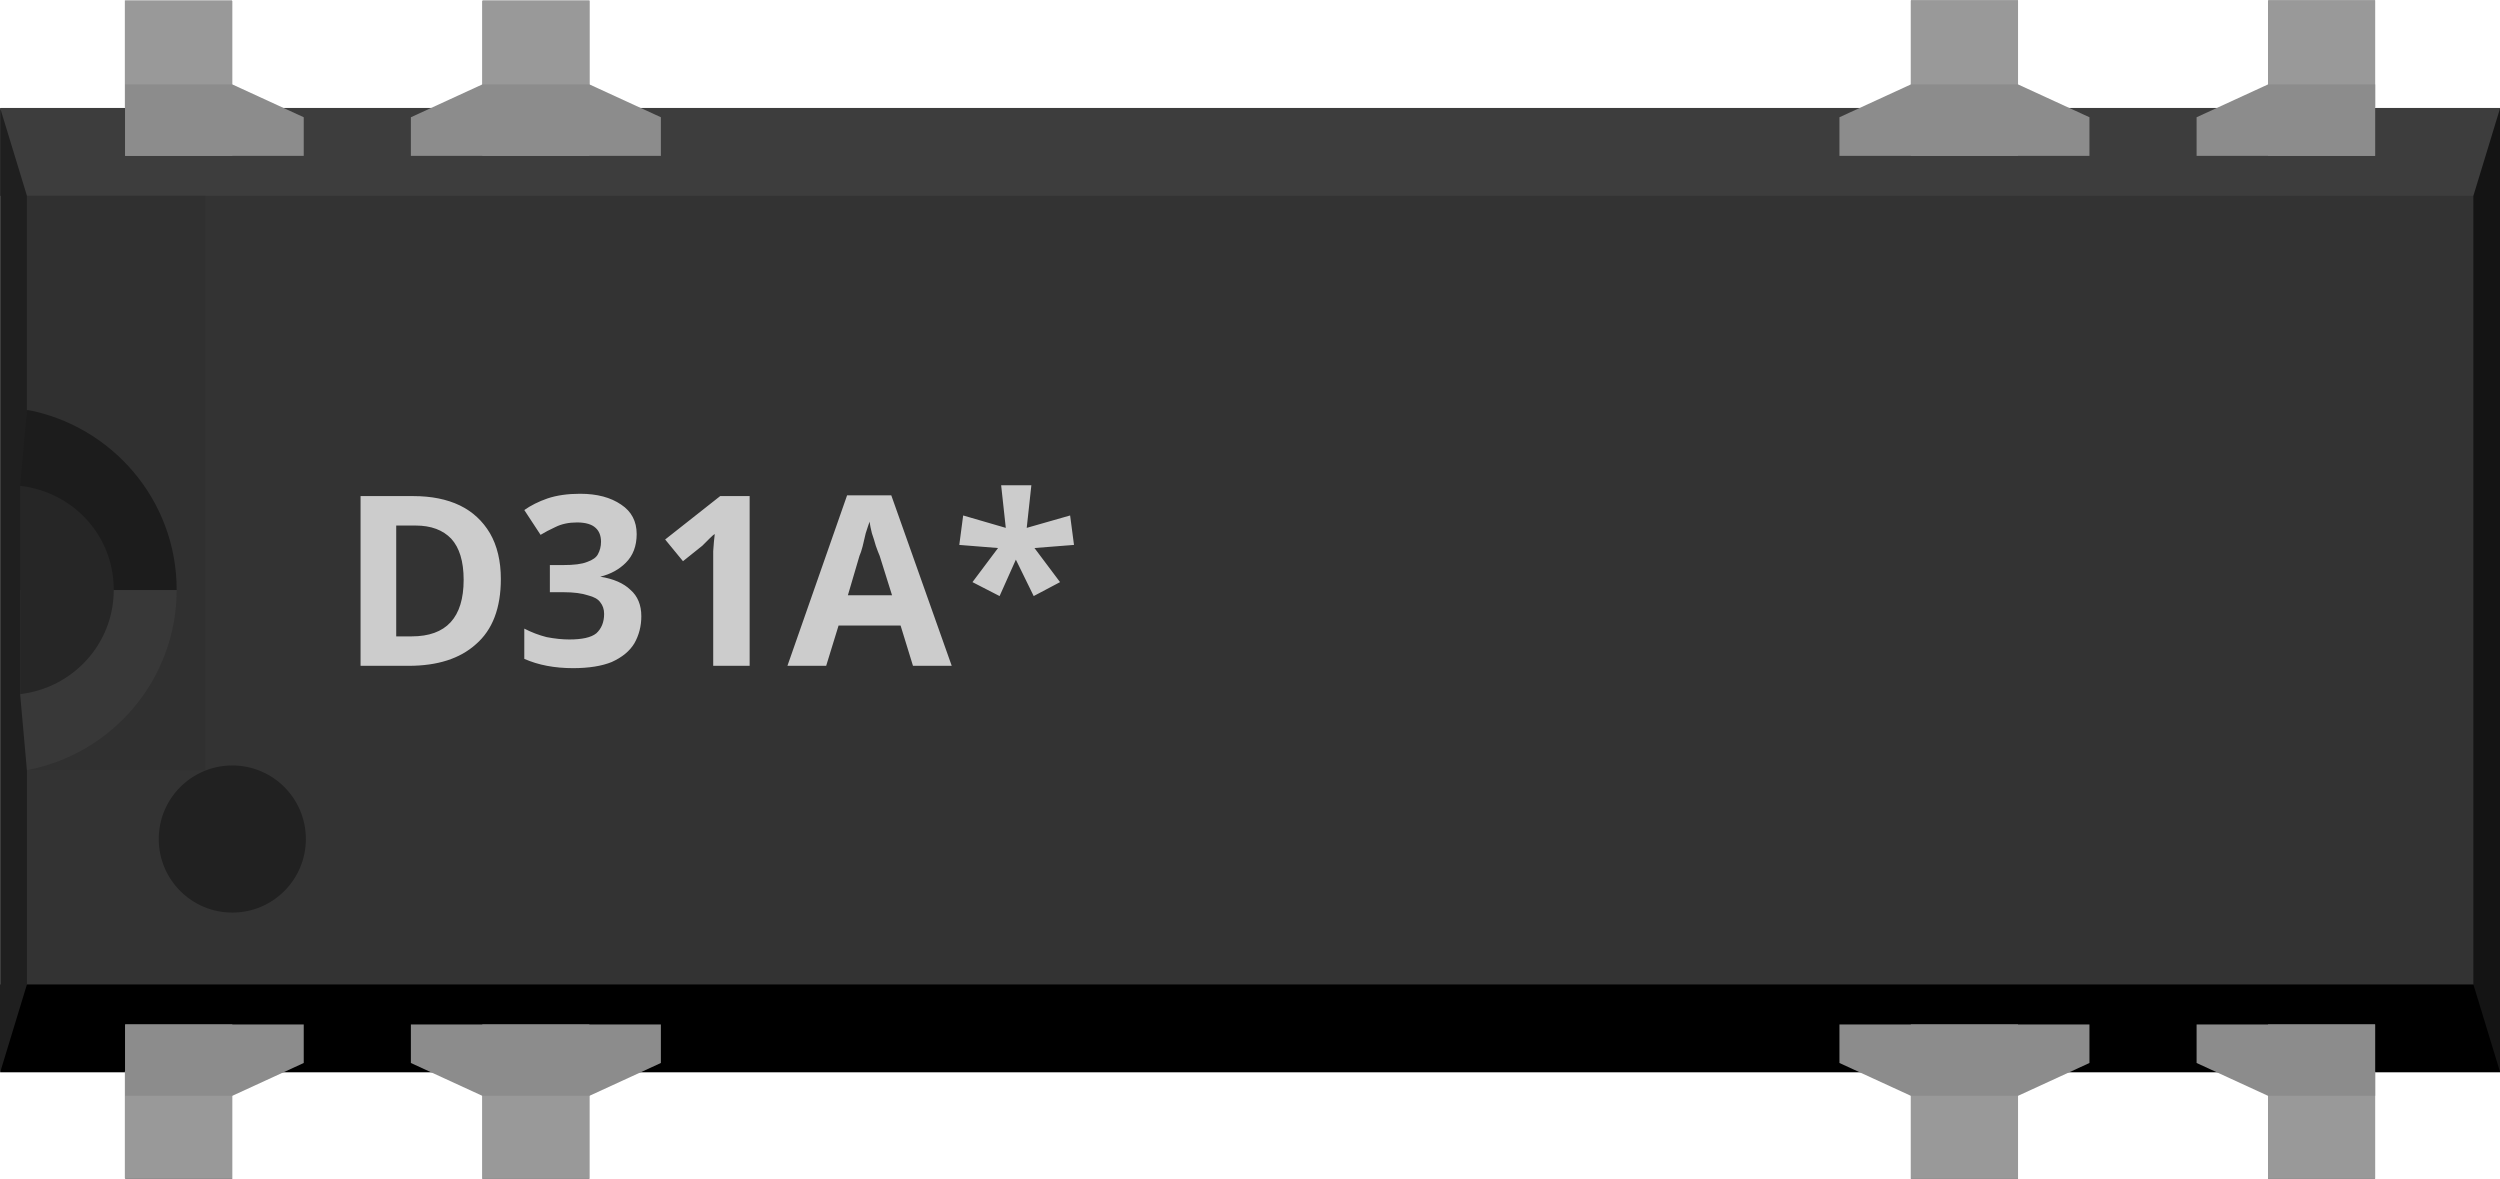
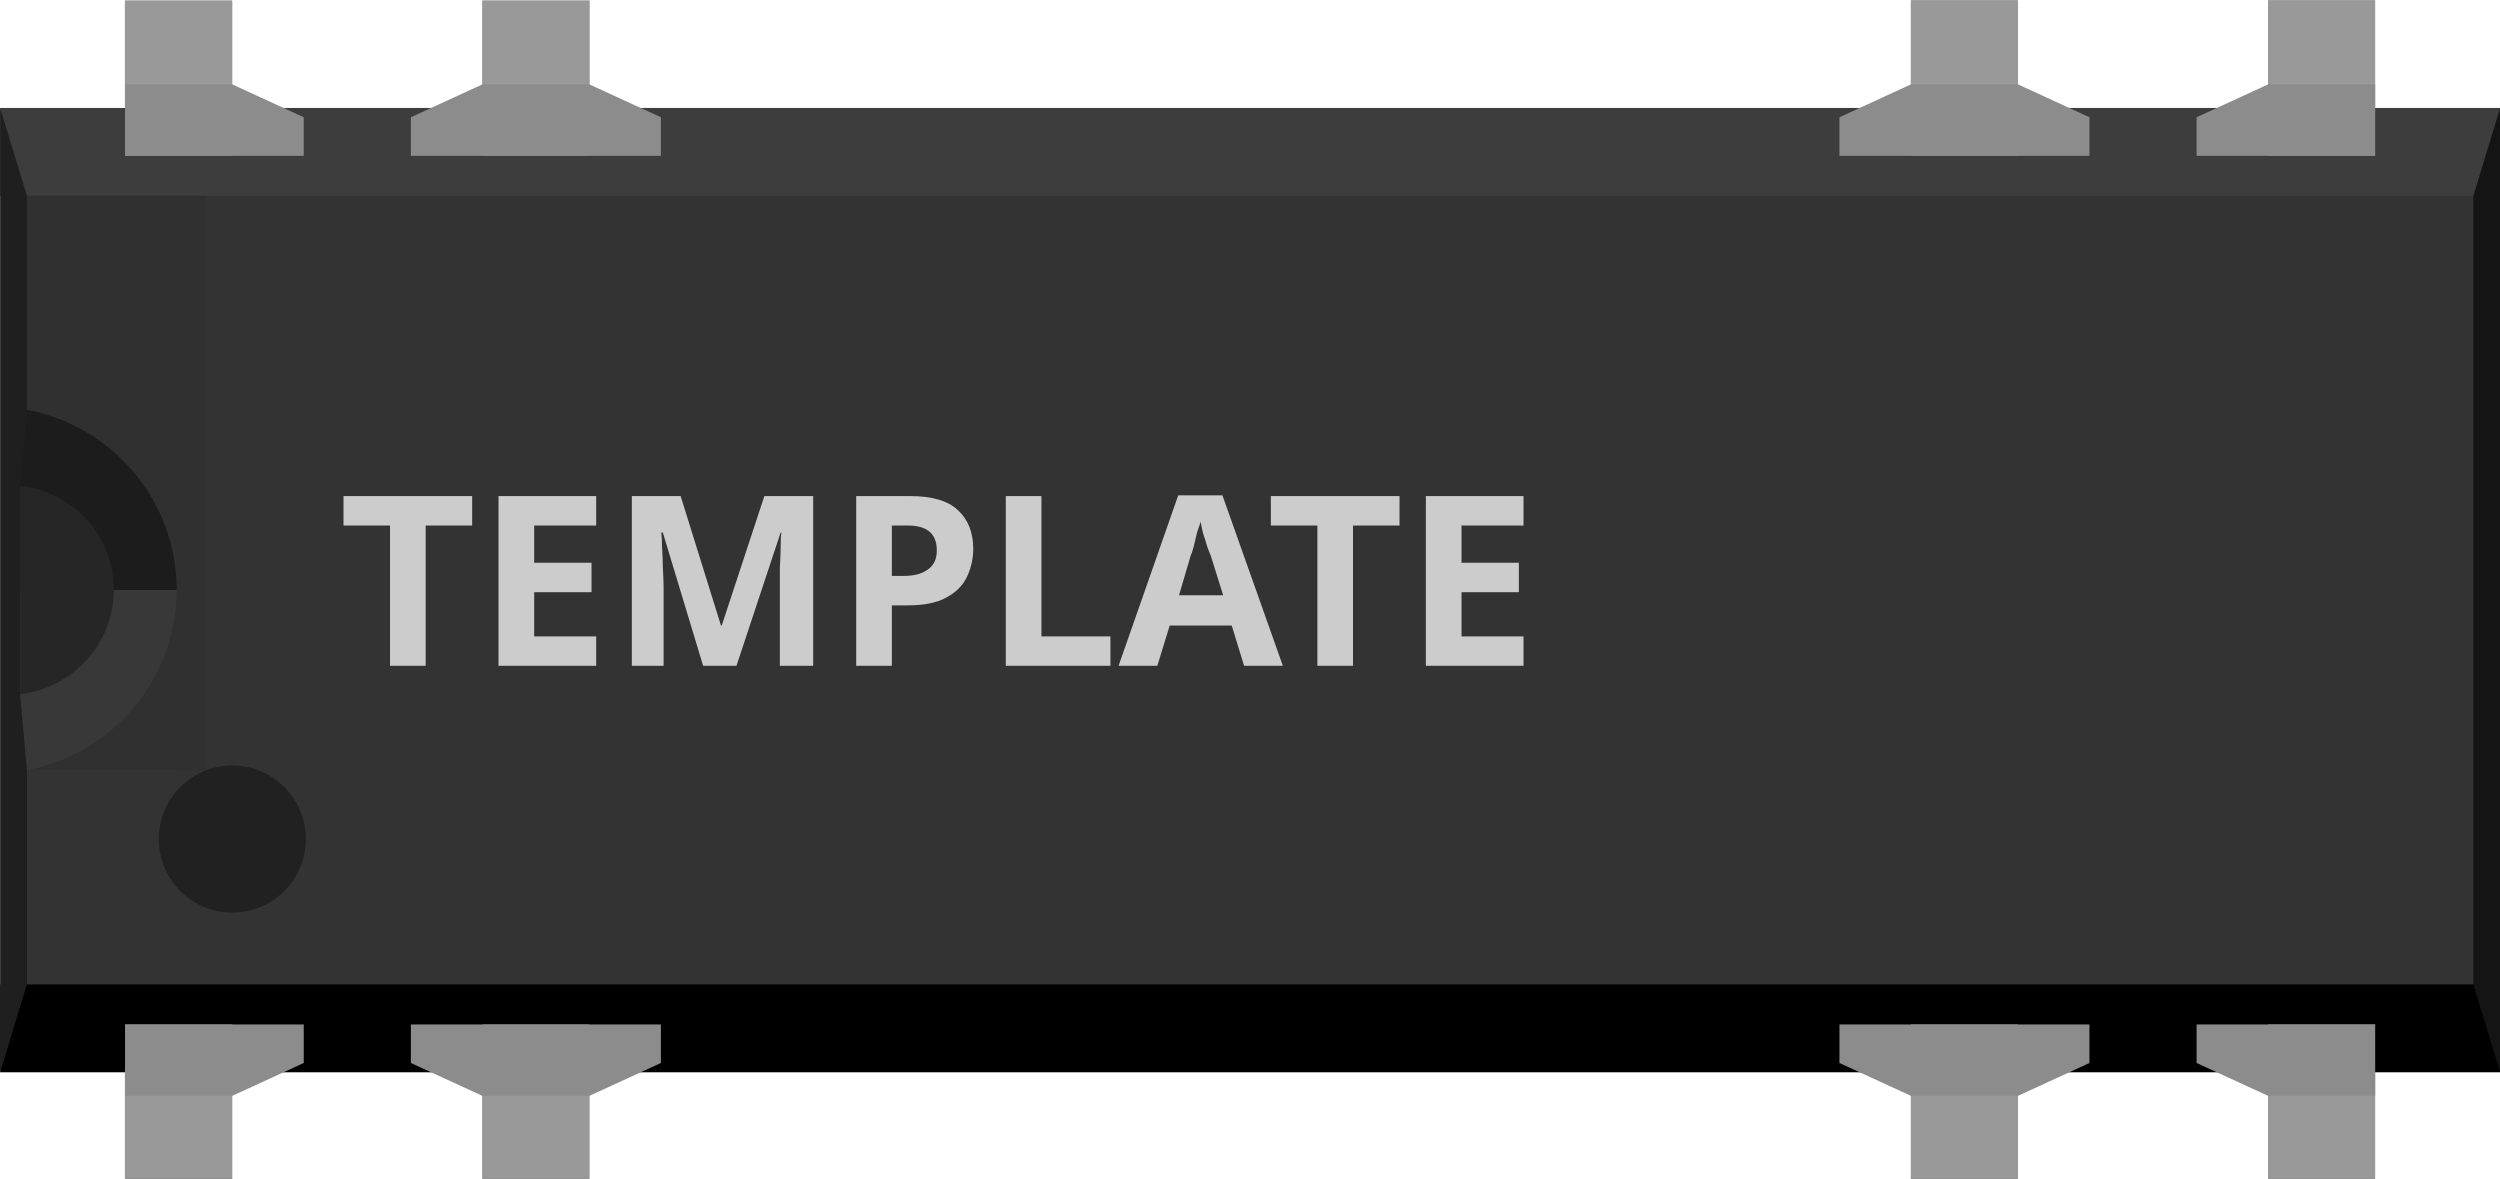
- <svg xmlns="http://www.w3.org/2000/svg" width="63" version="1.1" height="29.7" id="svg10944">
+ <svg xmlns="http://www.w3.org/2000/svg" version="1.1" width="63" height="29.7">
  <g id="breadboard">
-     <defs id="defs10946" />
    <g id="layer1" transform="translate(0,-1022.662)">
      <rect width="61.298" x="0.874" y="1026.237" height="22.559" style="fill:#333333;fill-opacity:1;stroke:#333333;stroke-width:1.708;stroke-linecap:square;stroke-miterlimit:4;stroke-opacity:1;stroke-dasharray:10.247, 1.708;stroke-dashoffset:0" id="rect10960" />
      <rect width="63" x="0.004" y="1025.383" height="2.214" style="fill:#3d3d3d" id="top" />
      <rect width="63" x="0.004" y="1047.47" height="2.214" id="bottom" />
      <polygon points="49.86,3.931 49.86,19.829 50.4,21.601 50.4,2.16 " style="fill:#141414" id="right" transform="matrix(1.25,0,0,1.25,0.00413261,1022.683)" />
      <polygon points="0.54,3.931 0.54,19.829 0,21.601 0,2.16 " style="fill:#1f1f1f" id="left" transform="matrix(1.25,0,0,1.25,0.00413261,1022.683)" />
      <polygon points="0.403,9.777 0.403,11.88 3.6,11.88 3.6,8.28 0.54,8.251 " style="fill:#1c1c1c" id="left-upper-rect" transform="matrix(1.25,0,0,1.25,0.00413261,1022.683)" />
      <polygon points="3.6,11.88 0.403,11.88 0.403,13.981 0.54,15.517 3.6,15.517 " style="fill:#383838" id="left-lower-rect" transform="matrix(1.25,0,0,1.25,0.00413261,1022.683)" />
      <path style="fill:#262626" id="slot" d="m 0.508,1034.905 v 5.249 c 1.324,-0.154 2.359,-1.261 2.359,-2.63 0,-1.369 -1.026,-2.465 -2.359,-2.619 z" />
      <path style="fill:#303030" id="cover" d="m 0.679,1027.597 v 5.391 c 2.143,0.405 3.773,2.276 3.773,4.536 0,2.26 -1.623,4.14 -3.773,4.545 v 0.01 H 5.179 v -14.483 H 0.679 z" />
      <circle cx="4.68" cy="16.898" style="fill:#212121" id="circle13" r="1.483" transform="matrix(1.25,0,0,1.25,0.00413261,1022.683)" />
      <g style="fill:#cccccc" enable-background="new    " id="g3170" transform="matrix(1.25,0,0,1.25,0.00413261,1022.683)">
        <g style="font-size:4.8px;font-style:normal;font-variant:normal;font-weight:bold;font-stretch:normal;line-height:125%;letter-spacing:0px;word-spacing:0px;fill:#cccccc;fill-opacity:1;stroke:none;font-family:OCRA;-inkscape-font-specification:OCRA Bold" id="text3309" xml:space="preserve">
-           <text x="6.83" y="13.407" style="fill:#cccccc" id="tspan3311">D31A*</text>
+           <text x="6.83" y="13.407" style="fill:#cccccc" id="tspan3311">TEMPLATE</text>
        </g>
      </g>
      <rect width="2.7" x="3.154" y="1048.478" height="3.905" style="fill:#8c8c8c" id="rect4667" />
      <rect width="2.7" x="3.146" y="1049.657" height="2.699" style="fill:#999999" />
      <polygon points="4.68,22.075 6.12,21.413 6.12,20.636 2.52,20.636 2.52,22.075 " style="fill:#8c8c8c" id="polygon18" transform="matrix(1.25,0,0,1.25,0.00413261,1022.683)" />
      <rect width="2.7" x="3.154" y="1022.683" height="3.906" style="fill:#8c8c8c" id="rect4671" />
      <rect width="2.7" x="3.146" y="1022.672" height="2.7" style="fill:#999999" />
      <polygon points="4.68,1.685 2.52,1.685 2.52,3.125 6.12,3.125 6.12,2.347 " style="fill:#8c8c8c" id="polygon22" transform="matrix(1.25,0,0,1.25,0.00413261,1022.683)" />
      <rect width="2.697" x="57.154" y="1048.478" height="3.905" style="fill:#8c8c8c" id="rect4675" />
      <rect width="2.697" x="57.157" y="1049.665" height="2.699" style="fill:#999999" />
      <polygon points="45.72,22.075 47.88,22.075 47.88,20.636 44.28,20.636 44.28,21.413 " style="fill:#8c8c8c" id="polygon26" transform="matrix(1.25,0,0,1.25,0.00413261,1022.683)" />
      <rect width="2.697" x="57.154" y="1022.683" height="3.906" style="fill:#8c8c8c" id="rect4679" />
      <rect width="2.697" x="57.157" y="1022.664" height="2.7" style="fill:#999999" />
      <polygon points="45.72,1.685 44.28,2.347 44.28,3.125 47.88,3.125 47.88,1.685 " style="fill:#8c8c8c" id="polygon30" transform="matrix(1.25,0,0,1.25,0.00413261,1022.683)" />
      <rect width="2.697" x="12.154" y="1048.478" height="3.905" style="fill:#8c8c8c" id="rect4683" />
      <rect width="2.697" x="12.157" y="1049.665" height="2.699" style="fill:#999999" />
      <polygon points="13.32,20.636 8.28,20.636 8.28,21.413 9.72,22.075 11.88,22.075 13.32,21.413 " style="fill:#8c8c8c" id="polygon34" transform="matrix(1.25,0,0,1.25,0.00413261,1022.683)" />
      <rect width="2.697" x="12.154" y="1022.683" height="3.906" style="fill:#8c8c8c" id="rect4687" />
      <rect width="2.697" x="12.16" y="1022.672" height="2.7" style="fill:#999999" />
      <polygon points="8.28,3.125 13.32,3.125 13.32,2.347 11.88,1.685 9.72,1.685 8.28,2.347 " style="fill:#8c8c8c" id="polygon38" transform="matrix(1.25,0,0,1.25,0.00413261,1022.683)" />
      <rect width="2.7" x="48.154" y="1048.478" height="3.905" style="fill:#8c8c8c" id="rect4691" />
      <rect width="2.7" x="48.154" y="1049.665" height="2.699" style="fill:#999999" />
      <polygon points="42.12,20.636 37.08,20.636 37.08,21.413 38.52,22.075 40.68,22.075 42.12,21.413 " style="fill:#8c8c8c" id="polygon66" transform="matrix(1.25,0,0,1.25,0.00413261,1022.683)" />
      <rect width="2.7" x="48.154" y="1022.683" height="3.906" style="fill:#8c8c8c" id="rect4695" />
      <rect width="2.7" x="48.154" y="1022.664" height="2.7" style="fill:#999999" />
      <polygon points="37.08,3.125 42.12,3.125 42.12,2.347 40.68,1.685 38.52,1.685 37.08,2.347 " style="fill:#8c8c8c" id="polygon70" transform="matrix(1.25,0,0,1.25,0.00413261,1022.683)" />
    </g>
-     <rect width="3,157480314960623" x="57,12992125984253" y="25,92874065748033" fill="none" height="3,818897637795281" />
-     <rect width="2,83464566929132" x="56,98031496062994" y="-0,346849893700778" fill="none" height="4,322834645669282" />
-     <rect width="2,834645669291291" x="48,05118110236226" y="0,1492130984252071" fill="none" height="3,826771653543297" />
-     <rect width="2,496062992126018" x="12,15354330708661" y="0,3145674291338594" fill="none" height="3,992125984251949" />
-     <rect width="2,992125984252003" x="3,05905511811022" y="-0,01614123228344511" fill="none" height="3,992125984251949" />
-     <rect width="2,314960629921274" x="3,240157480314964" y="25,94448868897641" fill="none" height="4,299212598425186" />
-     <rect width="2,66141732283467" x="12,15354330708661" y="26,09409498818895" fill="none" height="3,818897637795338" />
-     <rect width="2,661417322834638" x="48,03543307086618" y="26,09409498818895" fill="none" height="3,488188976377977" />
-     <rect width="3,027559055118112" x="48" y="26" fill="none" height="3,74763829527555" id="connector5" />
-     <rect width="2,956692913385787" x="57,00000000000001" y="25" fill="none" height="5,078346956692855" id="connector6" />
-     <rect width="2,799212598425136" x="57,15748031496066" y="-0,1653543307086522" fill="none" height="4,283071366141684" id="connector7" />
-     <rect width="2,69685039370075" x="48" y="0" fill="none" height="4,117717035433031" id="connector8" />
-     <rect width="2,9803149606299" x="12" y="0" fill="none" height="4,117717035433031" id="connector12" />
-     <rect width="3,051181102362194" x="3" y="25" fill="none" height="4,74763829527555" id="connector0" />
-     <rect width="3,216535433070847" x="3" y="0,1653543307086522" fill="none" height="4,11771703543306" id="connector13" />
-     <rect width="3,311023622047233" x="12" y="26" fill="none" height="3,912992625984231" id="connector1" />
+   </g>
+   <g fill="none" transform="translate(3,-0.5)">
+     <g transform="translate(0,27)">
+       <rect width="3" x="0" y="0" height="4" id="connector0" />
+       <rect width="3" x="9" y="0" height="4" id="connector1" />
+       <rect width="3" x="45" y="0" height="4" id="connector5" />
+       <rect width="3" x="54" y="0" height="4" id="connector6" />
+     </g>
+     <g transform="translate(0,0)">
+       <rect width="3" x="54" y="0" height="4" id="connector7" />
+       <rect width="3" x="45" y="0" height="4" id="connector8" />
+       <rect width="3" x="9" y="0" height="4" id="connector12" />
+       <rect width="3" x="0" y="0" height="4" id="connector13" />
+     </g>
  </g>
</svg>
